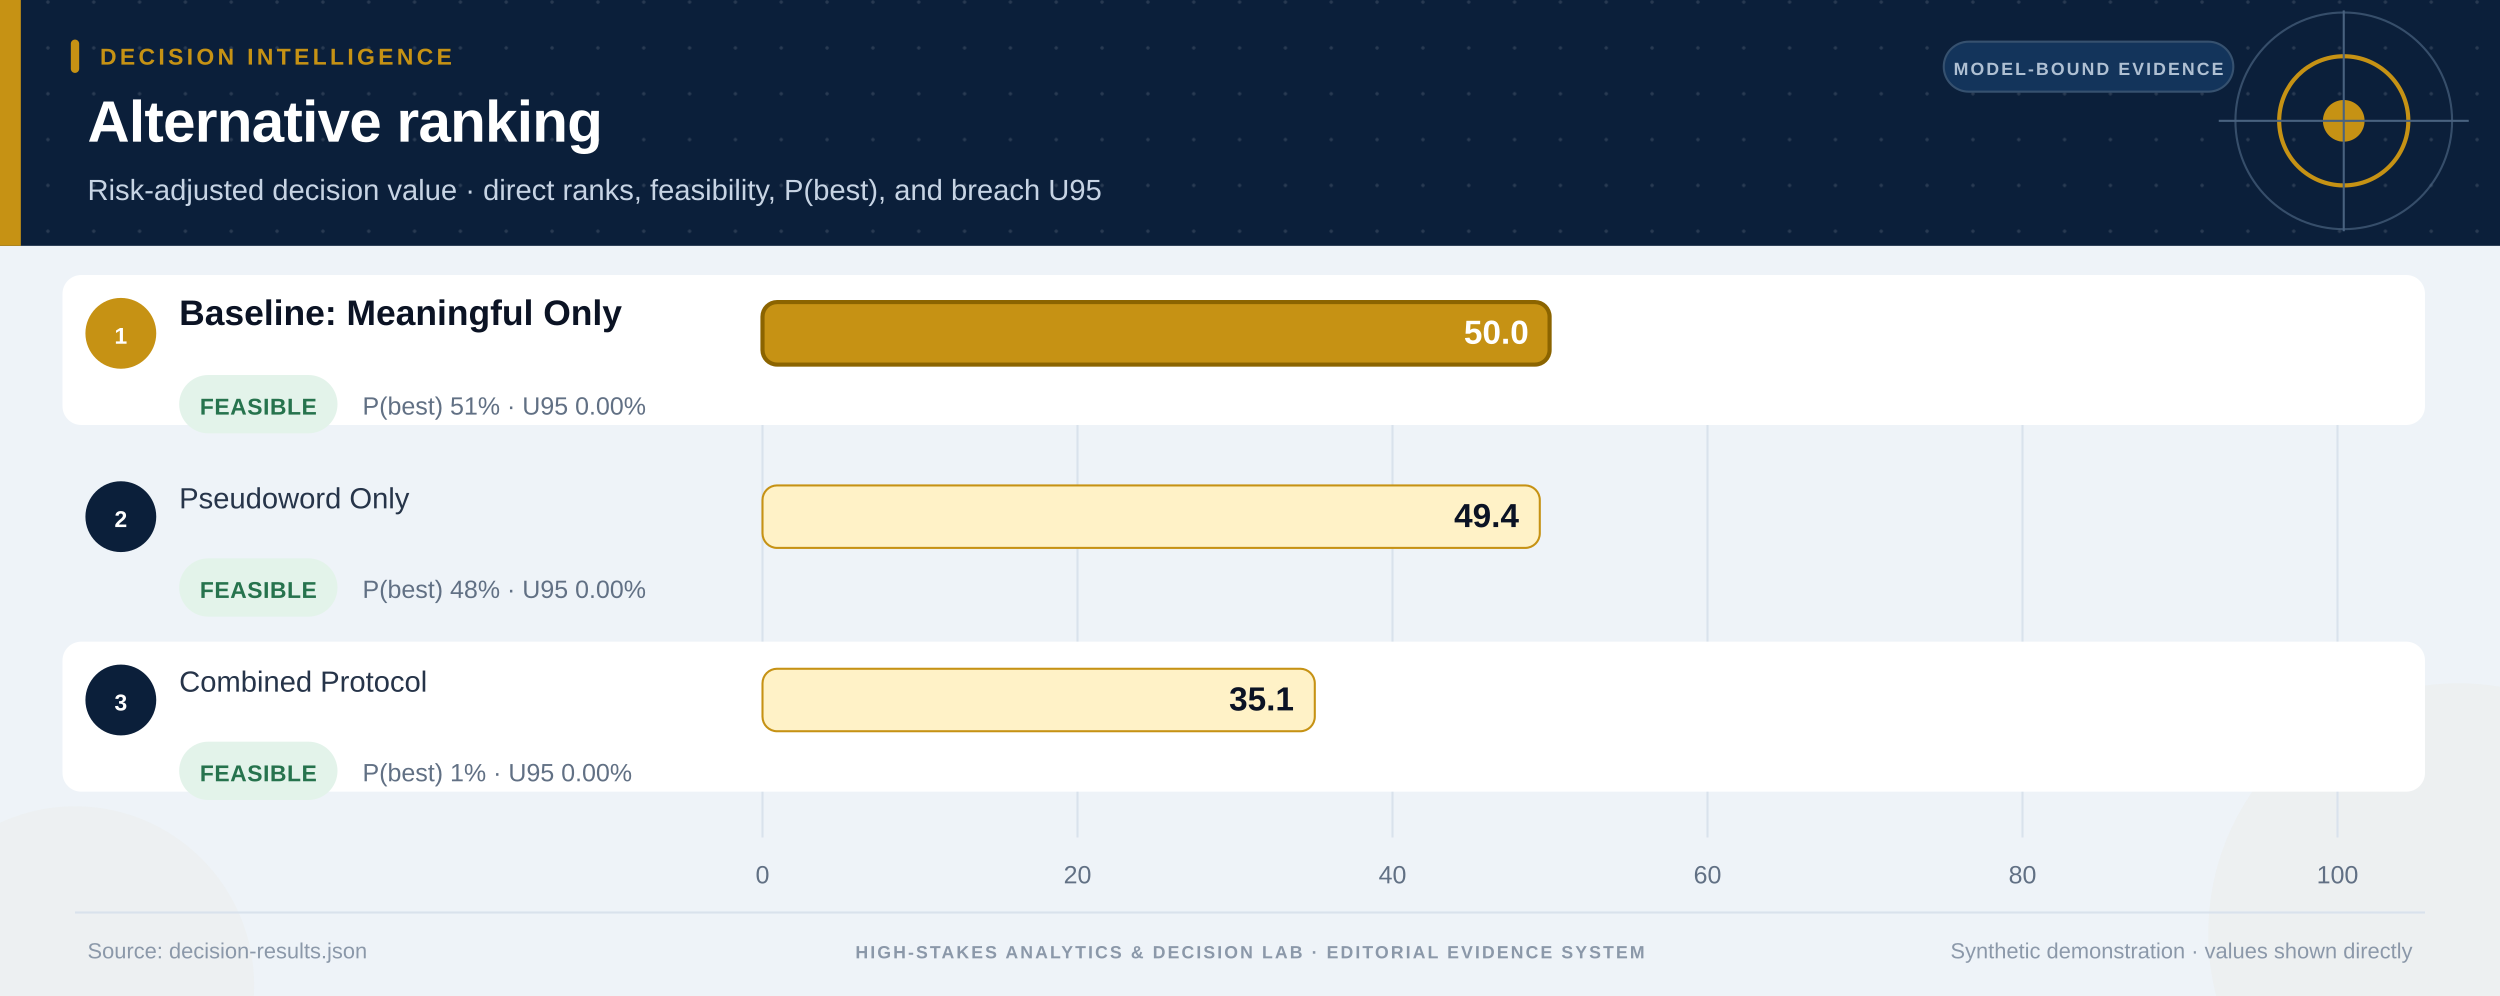
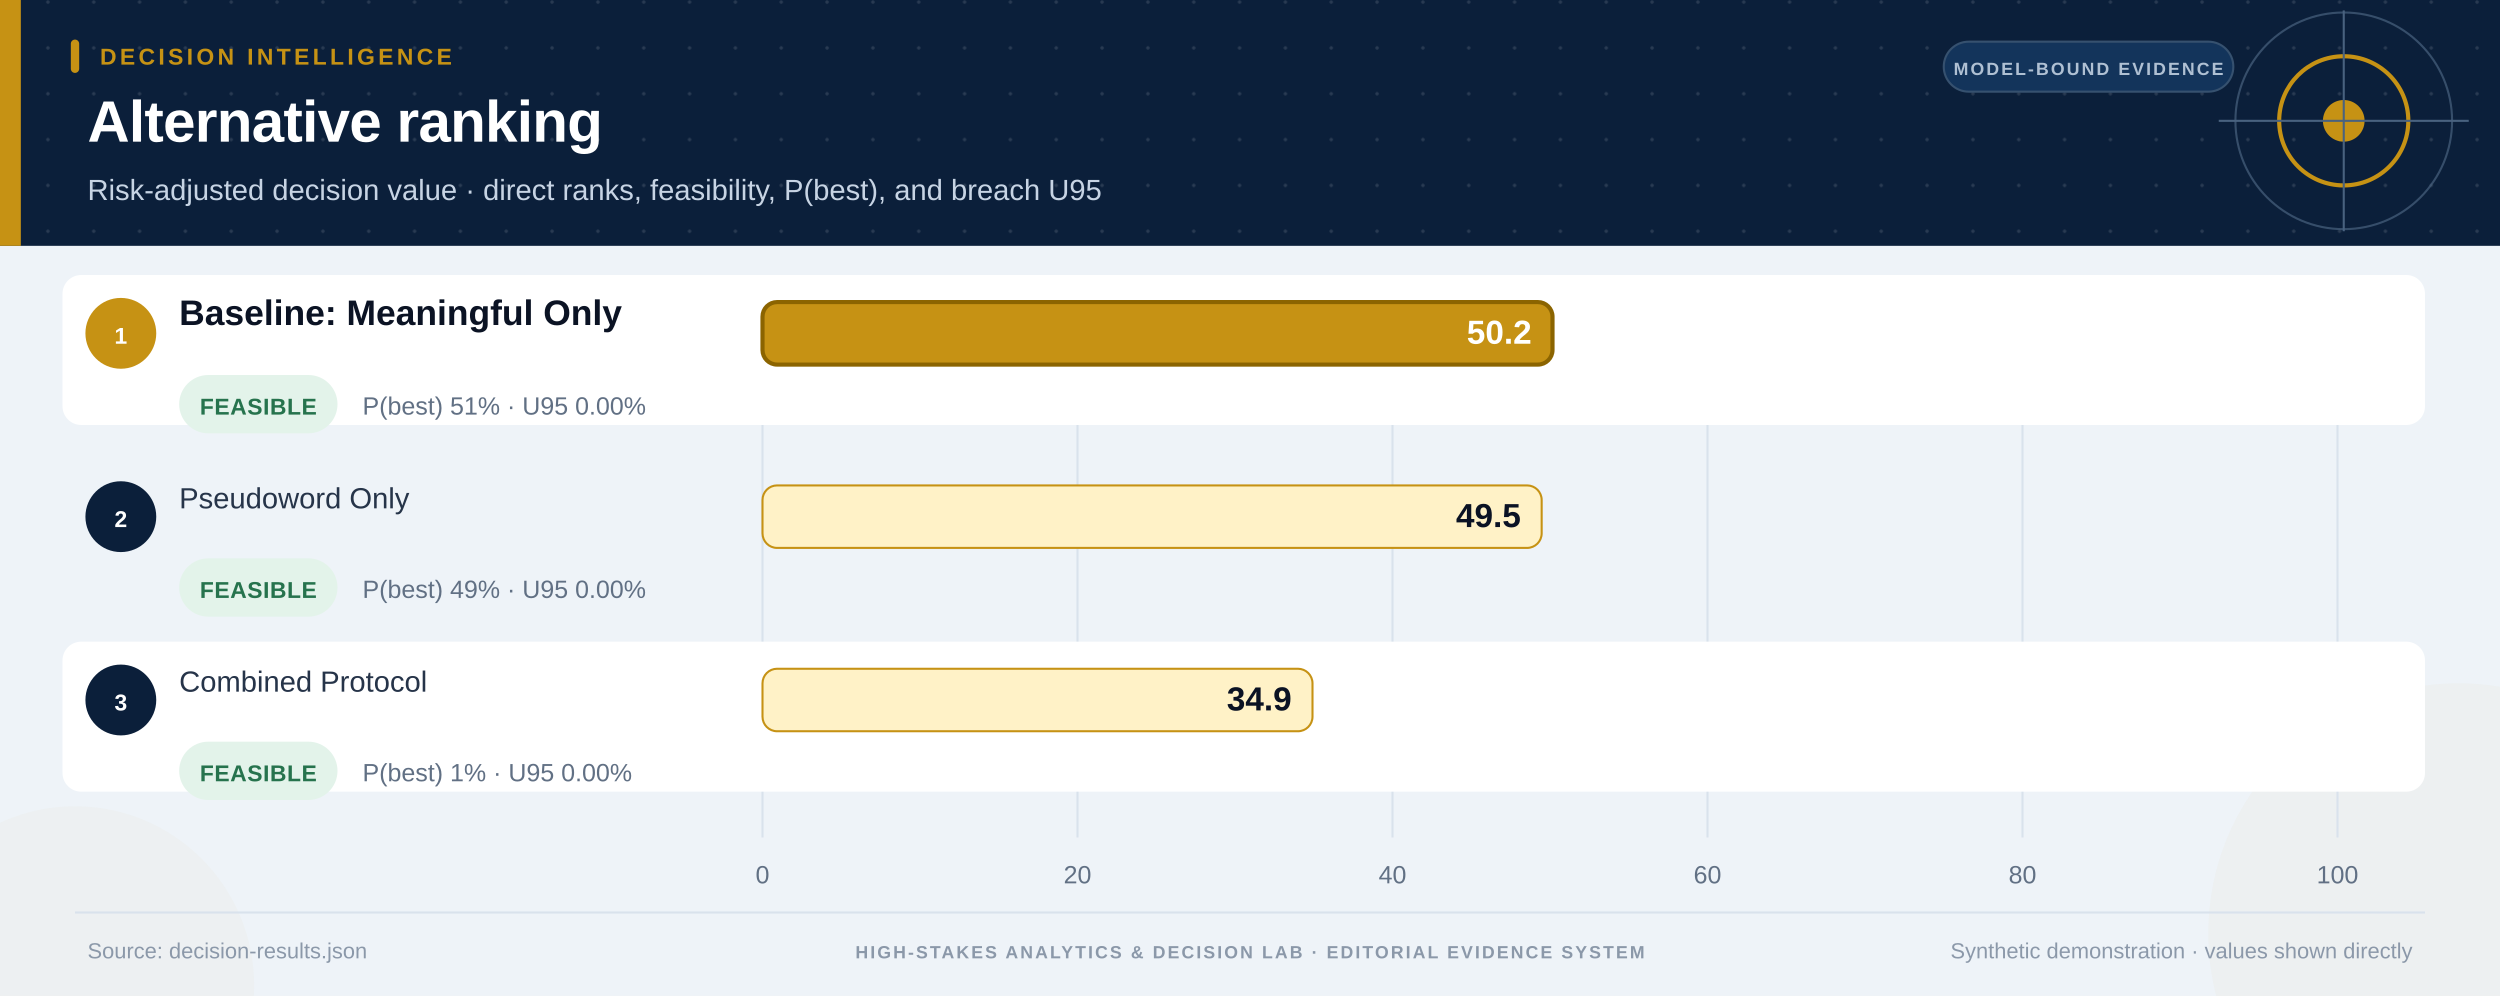
<svg xmlns="http://www.w3.org/2000/svg" width="1200" height="478" viewBox="0 0 1200 478" role="img" aria-labelledby="title desc">
  <defs>
    <pattern id="headerGrid" width="22" height="22" patternUnits="userSpaceOnUse">
      <circle cx="1" cy="1" r=".85" fill="#FFFFFF" opacity=".12" />
    </pattern>
  </defs>
  <style>
  text { font-family: -apple-system, BlinkMacSystemFont, "Segoe UI", Arial, sans-serif; }
  .kicker { font-size: 11px; font-weight: 800; letter-spacing: 1.6px; }
  .title { font-size: 28px; font-weight: 780; letter-spacing: -0.35px; }
  .subtitle { font-size: 14px; }
  .section { fill: #0B1324; font-size: 17px; font-weight: 720; }
  .label { fill: #263449; font-size: 14px; }
  .small { fill: #617084; font-size: 12px; }
  .eyebrow { fill: #617084; font-size: 10.5px; font-weight: 800; letter-spacing: 1px; }
  .value { fill: #0B1324; font-size: 16px; font-weight: 750; font-variant-numeric: tabular-nums; }
  .big { fill: #0B1324; font-size: 30px; font-weight: 800; font-variant-numeric: tabular-nums; }
  .display { fill: #0B1324; font-size: 38px; font-weight: 820; font-variant-numeric: tabular-nums; }
  .mono { fill: #263449; font-size: 12.5px; font-family: ui-monospace, SFMono-Regular, Menlo, Consolas, monospace; font-variant-numeric: tabular-nums; }
  .pill { font-size: 11px; font-weight: 760; letter-spacing: .25px; }
  .footnote { fill: #8B98A9; font-size: 10.5px; }
  .micro { fill: #8B98A9; font-size: 8.5px; font-weight: 800; letter-spacing: 1px; }
</style>
  <rect width="1200" height="478" fill="#EEF3F8" />
  <circle cx="1180" cy="448" r="120" fill="#C69214" opacity=".035" />
  <circle cx="36" cy="473" r="86" fill="#C69214" opacity=".025" />
  <rect width="1200" height="118" fill="#0B1F3A" />
  <rect width="1200" height="118" fill="url(#headerGrid)" />
  <rect width="10" height="118" fill="#C69214" />
  <rect x="34" y="19" width="4" height="16" rx="2" fill="#C69214" />
  <text x="48.0" y="31.0" class="kicker" text-anchor="start" style="fill:#C69214">DECISION INTELLIGENCE</text>
  <text x="42.0" y="68.0" class="title" text-anchor="start" style="fill:#FFFFFF">Alternative ranking</text>
  <text x="42.0" y="96.0" class="subtitle" text-anchor="start" style="fill:#C7D4E4">Risk-adjusted decision value · direct ranks, feasibility, P(best), and breach U95</text>
  <rect x="933" y="20" width="139" height="24" rx="12" fill="#13345B" stroke="#36516F" />
  <text x="1002.5" y="36.0" class="micro" text-anchor="middle" style="fill:#AFC0D3">MODEL-BOUND EVIDENCE</text>
  <circle cx="1125" cy="58" r="31" fill="none" stroke="#C69214" stroke-width="2" />
  <circle cx="1125" cy="58" r="10" fill="#C69214" />
  <circle cx="1125" cy="58" r="52" fill="none" stroke="#49627F" stroke-width="1" opacity=".7" />
  <line x1="1065" y1="58" x2="1185" y2="58" stroke="#49627F" stroke-width="1" />
  <line x1="1125" y1="5" x2="1125" y2="111" stroke="#49627F" stroke-width="1" />
  <line x1="366.0" y1="132.0" x2="366.0" y2="402.0" stroke="#D9E2EC" stroke-width="1" />
  <text x="366.0" y="424.0" class="small" text-anchor="middle">0</text>
  <line x1="517.2" y1="132.0" x2="517.2" y2="402.0" stroke="#D9E2EC" stroke-width="1" />
  <text x="517.2" y="424.0" class="small" text-anchor="middle">20</text>
  <line x1="668.4" y1="132.0" x2="668.4" y2="402.0" stroke="#D9E2EC" stroke-width="1" />
  <text x="668.4" y="424.0" class="small" text-anchor="middle">40</text>
  <line x1="819.6" y1="132.0" x2="819.6" y2="402.0" stroke="#D9E2EC" stroke-width="1" />
  <text x="819.6" y="424.0" class="small" text-anchor="middle">60</text>
  <line x1="970.8" y1="132.0" x2="970.8" y2="402.0" stroke="#D9E2EC" stroke-width="1" />
  <text x="970.8" y="424.0" class="small" text-anchor="middle">80</text>
  <line x1="1122.0" y1="132.0" x2="1122.0" y2="402.0" stroke="#D9E2EC" stroke-width="1" />
  <text x="1122.0" y="424.0" class="small" text-anchor="middle">100</text>
  <rect x="30.0" y="132.0" width="1134.0" height="72.0" rx="9" fill="#FFFFFF" stroke="none" stroke-width="1" />
  <circle cx="58" cy="160" r="17" fill="#C69214" />
  <text x="58.0" y="165.0" class="pill" text-anchor="middle" style="fill:#FFFFFF">1</text>
  <text x="86.0" y="156.0" class="section" text-anchor="start">Baseline: Meaningful Only</text>
-   <rect x="366" y="145" width="377.8" height="30" rx="7" fill="#C69214" stroke="#8B6400" stroke-width="2" />
-   <text x="733.8" y="165.0" class="value" text-anchor="end" style="fill:#FFFFFF">50.0</text>
+   <rect x="366" y="145" width="379.2" height="30" rx="7" fill="#C69214" stroke="#8B6400" stroke-width="2" />
+   <text x="735.2" y="165.0" class="value" text-anchor="end" style="fill:#FFFFFF">50.2</text>
  <rect x="86.0" y="180.0" width="76.0" height="28.0" rx="14" fill="#E3F3EA" stroke="none" stroke-width="1" />
  <text x="124.0" y="199.0" class="pill" text-anchor="middle" style="fill:#26734D">FEASIBLE</text>
  <text x="174.0" y="199.0" class="small" text-anchor="start">P(best) 51% · U95 0.00%</text>
  <circle cx="58" cy="248" r="17" fill="#0B1F3A" />
  <text x="58.0" y="253.0" class="pill" text-anchor="middle" style="fill:#FFFFFF">2</text>
  <text x="86.0" y="244.0" class="label" text-anchor="start">Pseudoword Only</text>
-   <rect x="366" y="233" width="373.1" height="30" rx="7" fill="#FFF2C7" stroke="#C69214" stroke-width="1" />
-   <text x="729.1" y="253.0" class="value" text-anchor="end" style="fill:#0B1324">49.4</text>
+   <rect x="366" y="233" width="374.0" height="30" rx="7" fill="#FFF2C7" stroke="#C69214" stroke-width="1" />
+   <text x="730.0" y="253.0" class="value" text-anchor="end" style="fill:#0B1324">49.5</text>
  <rect x="86.0" y="268.0" width="76.0" height="28.0" rx="14" fill="#E3F3EA" stroke="none" stroke-width="1" />
  <text x="124.0" y="287.0" class="pill" text-anchor="middle" style="fill:#26734D">FEASIBLE</text>
-   <text x="174.0" y="287.0" class="small" text-anchor="start">P(best) 48% · U95 0.00%</text>
+   <text x="174.0" y="287.0" class="small" text-anchor="start">P(best) 49% · U95 0.00%</text>
  <rect x="30.0" y="308.0" width="1134.0" height="72.0" rx="9" fill="#FFFFFF" stroke="none" stroke-width="1" />
  <circle cx="58" cy="336" r="17" fill="#0B1F3A" />
  <text x="58.0" y="341.0" class="pill" text-anchor="middle" style="fill:#FFFFFF">3</text>
  <text x="86.0" y="332.0" class="label" text-anchor="start">Combined Protocol</text>
-   <rect x="366" y="321" width="265.1" height="30" rx="7" fill="#FFF2C7" stroke="#C69214" stroke-width="1" />
-   <text x="621.1" y="341.0" class="value" text-anchor="end" style="fill:#0B1324">35.1</text>
+   <rect x="366" y="321" width="264.0" height="30" rx="7" fill="#FFF2C7" stroke="#C69214" stroke-width="1" />
+   <text x="620.0" y="341.0" class="value" text-anchor="end" style="fill:#0B1324">34.9</text>
  <rect x="86.0" y="356.0" width="76.0" height="28.0" rx="14" fill="#E3F3EA" stroke="none" stroke-width="1" />
  <text x="124.0" y="375.0" class="pill" text-anchor="middle" style="fill:#26734D">FEASIBLE</text>
  <text x="174.0" y="375.0" class="small" text-anchor="start">P(best) 1% · U95 0.00%</text>
  <line x1="36" y1="438.0" x2="1164" y2="438.0" stroke="#D9E2EC" stroke-width="1" />
  <text x="42.0" y="460.0" class="footnote" text-anchor="start">Source: decision-results.json</text>
  <text x="1158.0" y="460.0" class="footnote" text-anchor="end">Synthetic demonstration · values shown directly</text>
  <text x="600.0" y="460.0" class="micro" text-anchor="middle" style="fill:#8B98A9">HIGH-STAKES ANALYTICS &amp; DECISION LAB · EDITORIAL EVIDENCE SYSTEM</text>
</svg>
